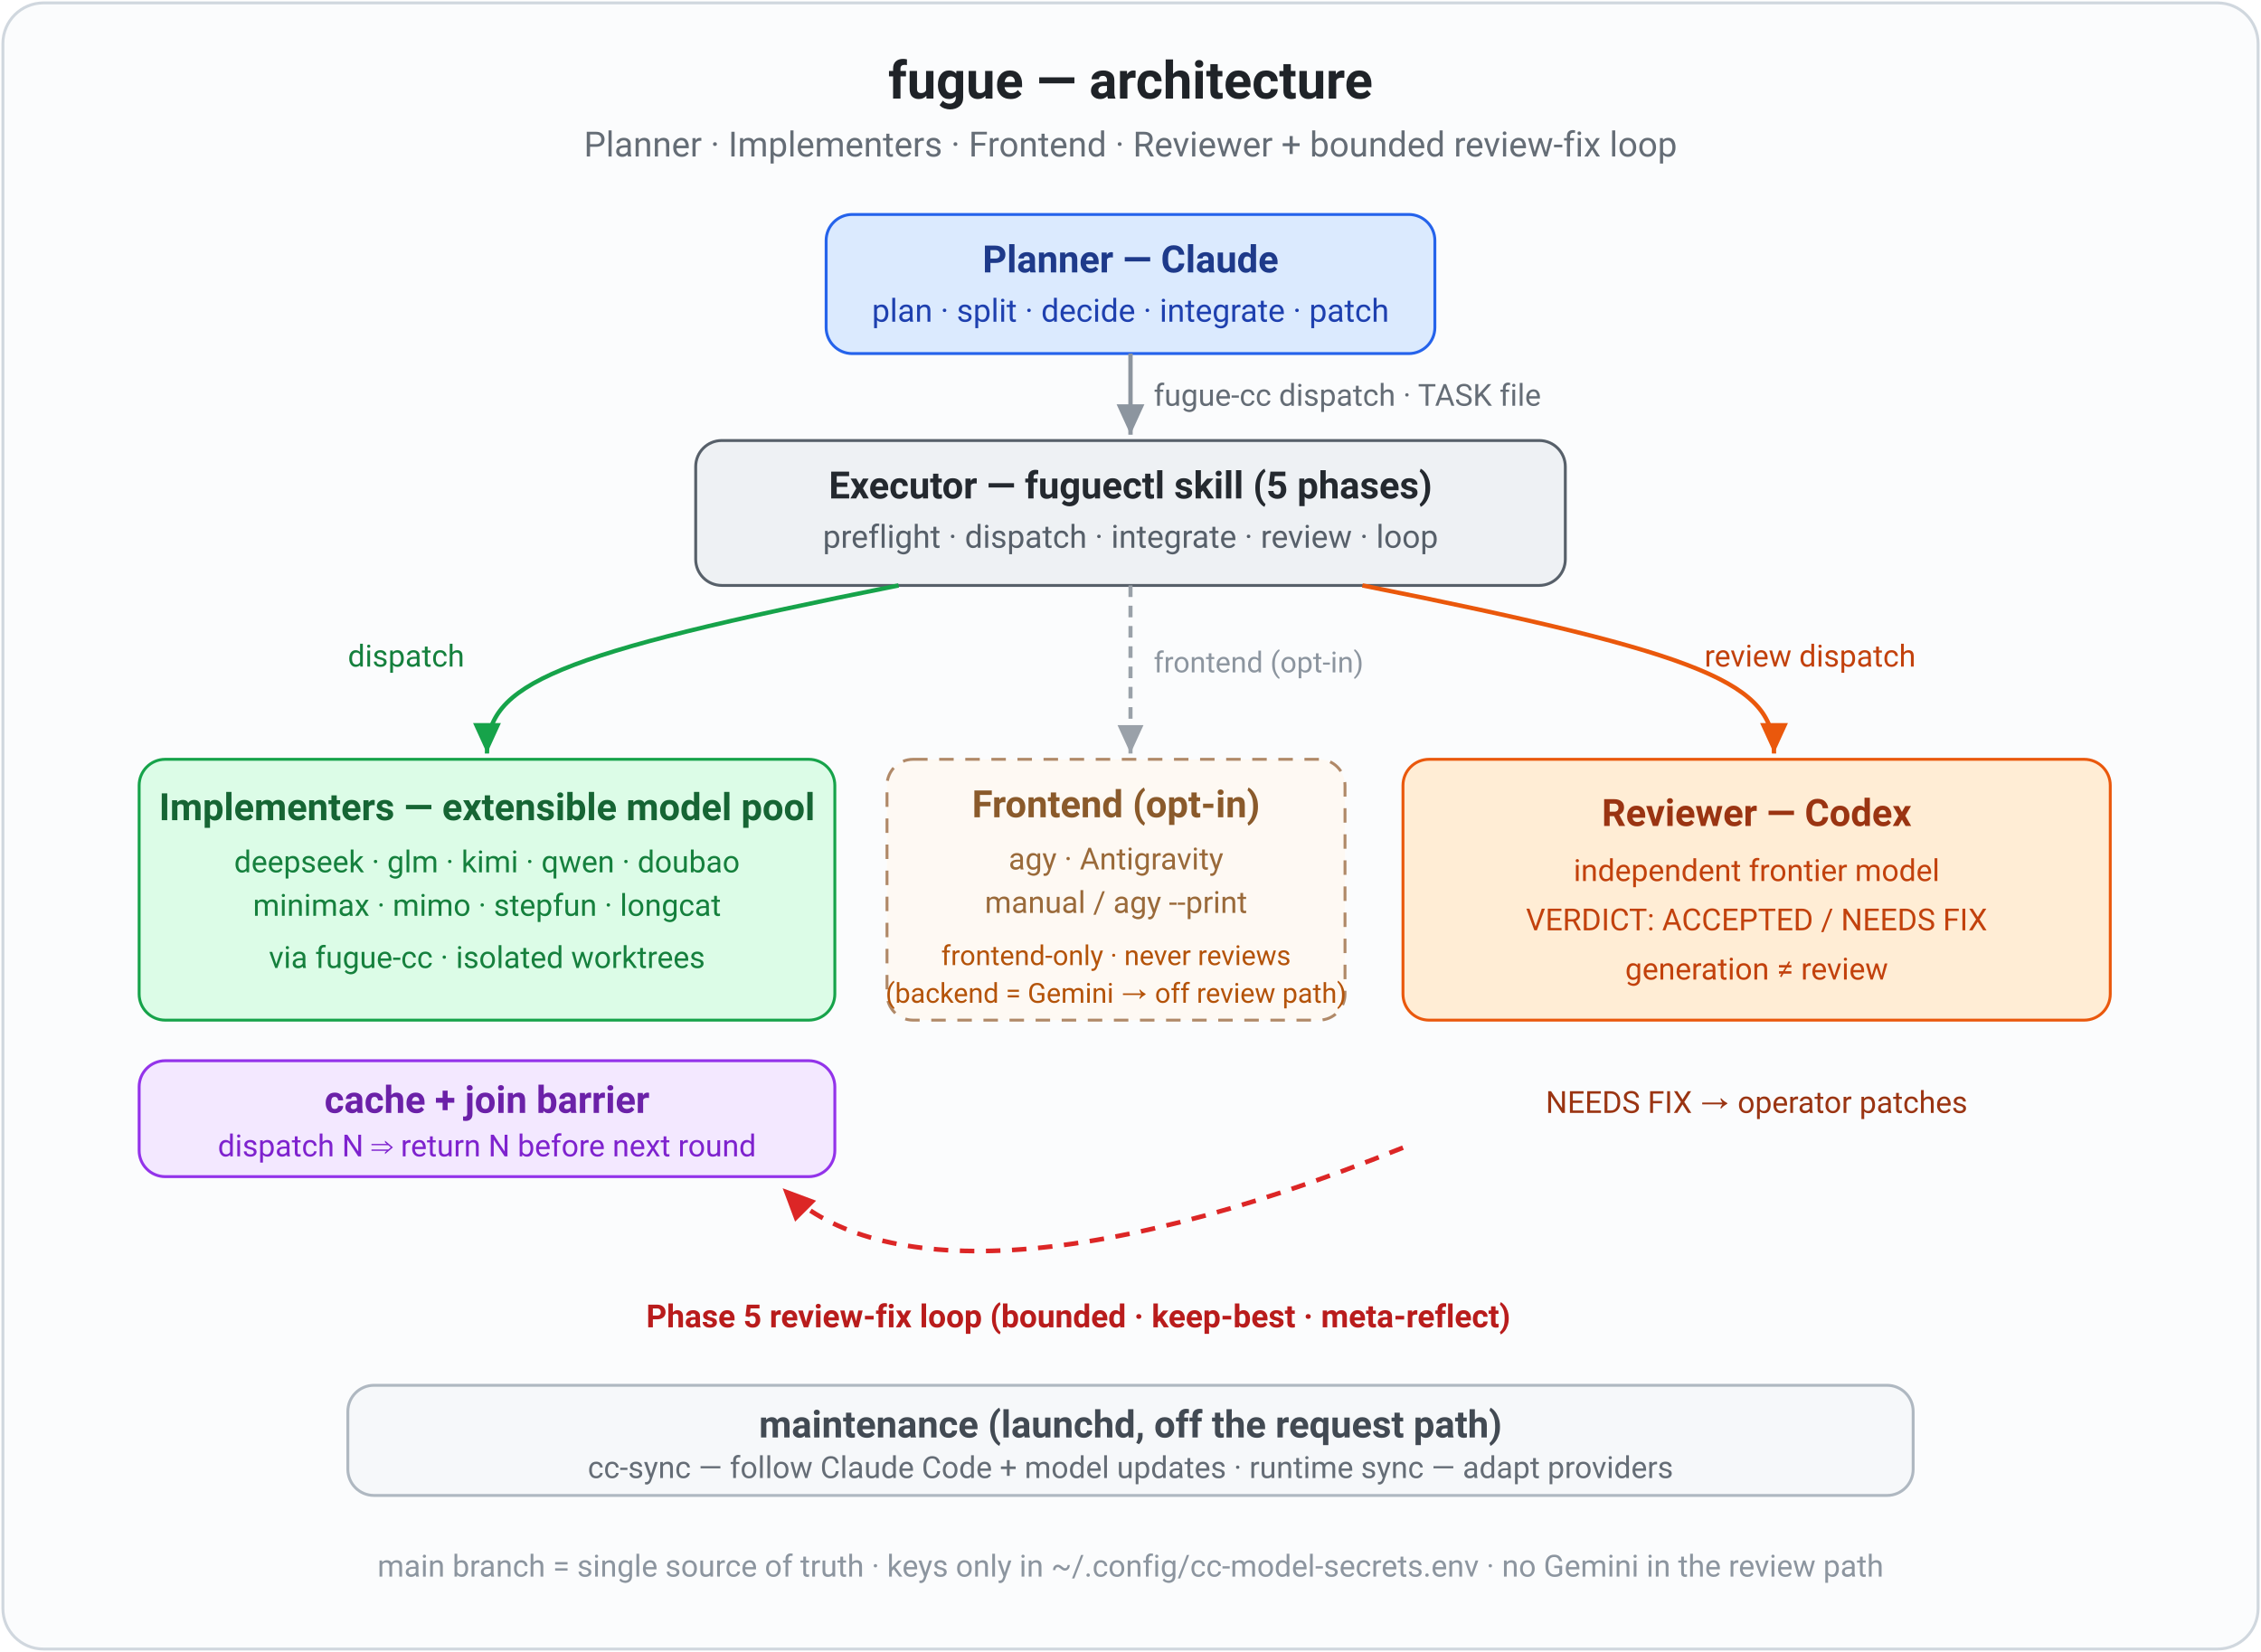
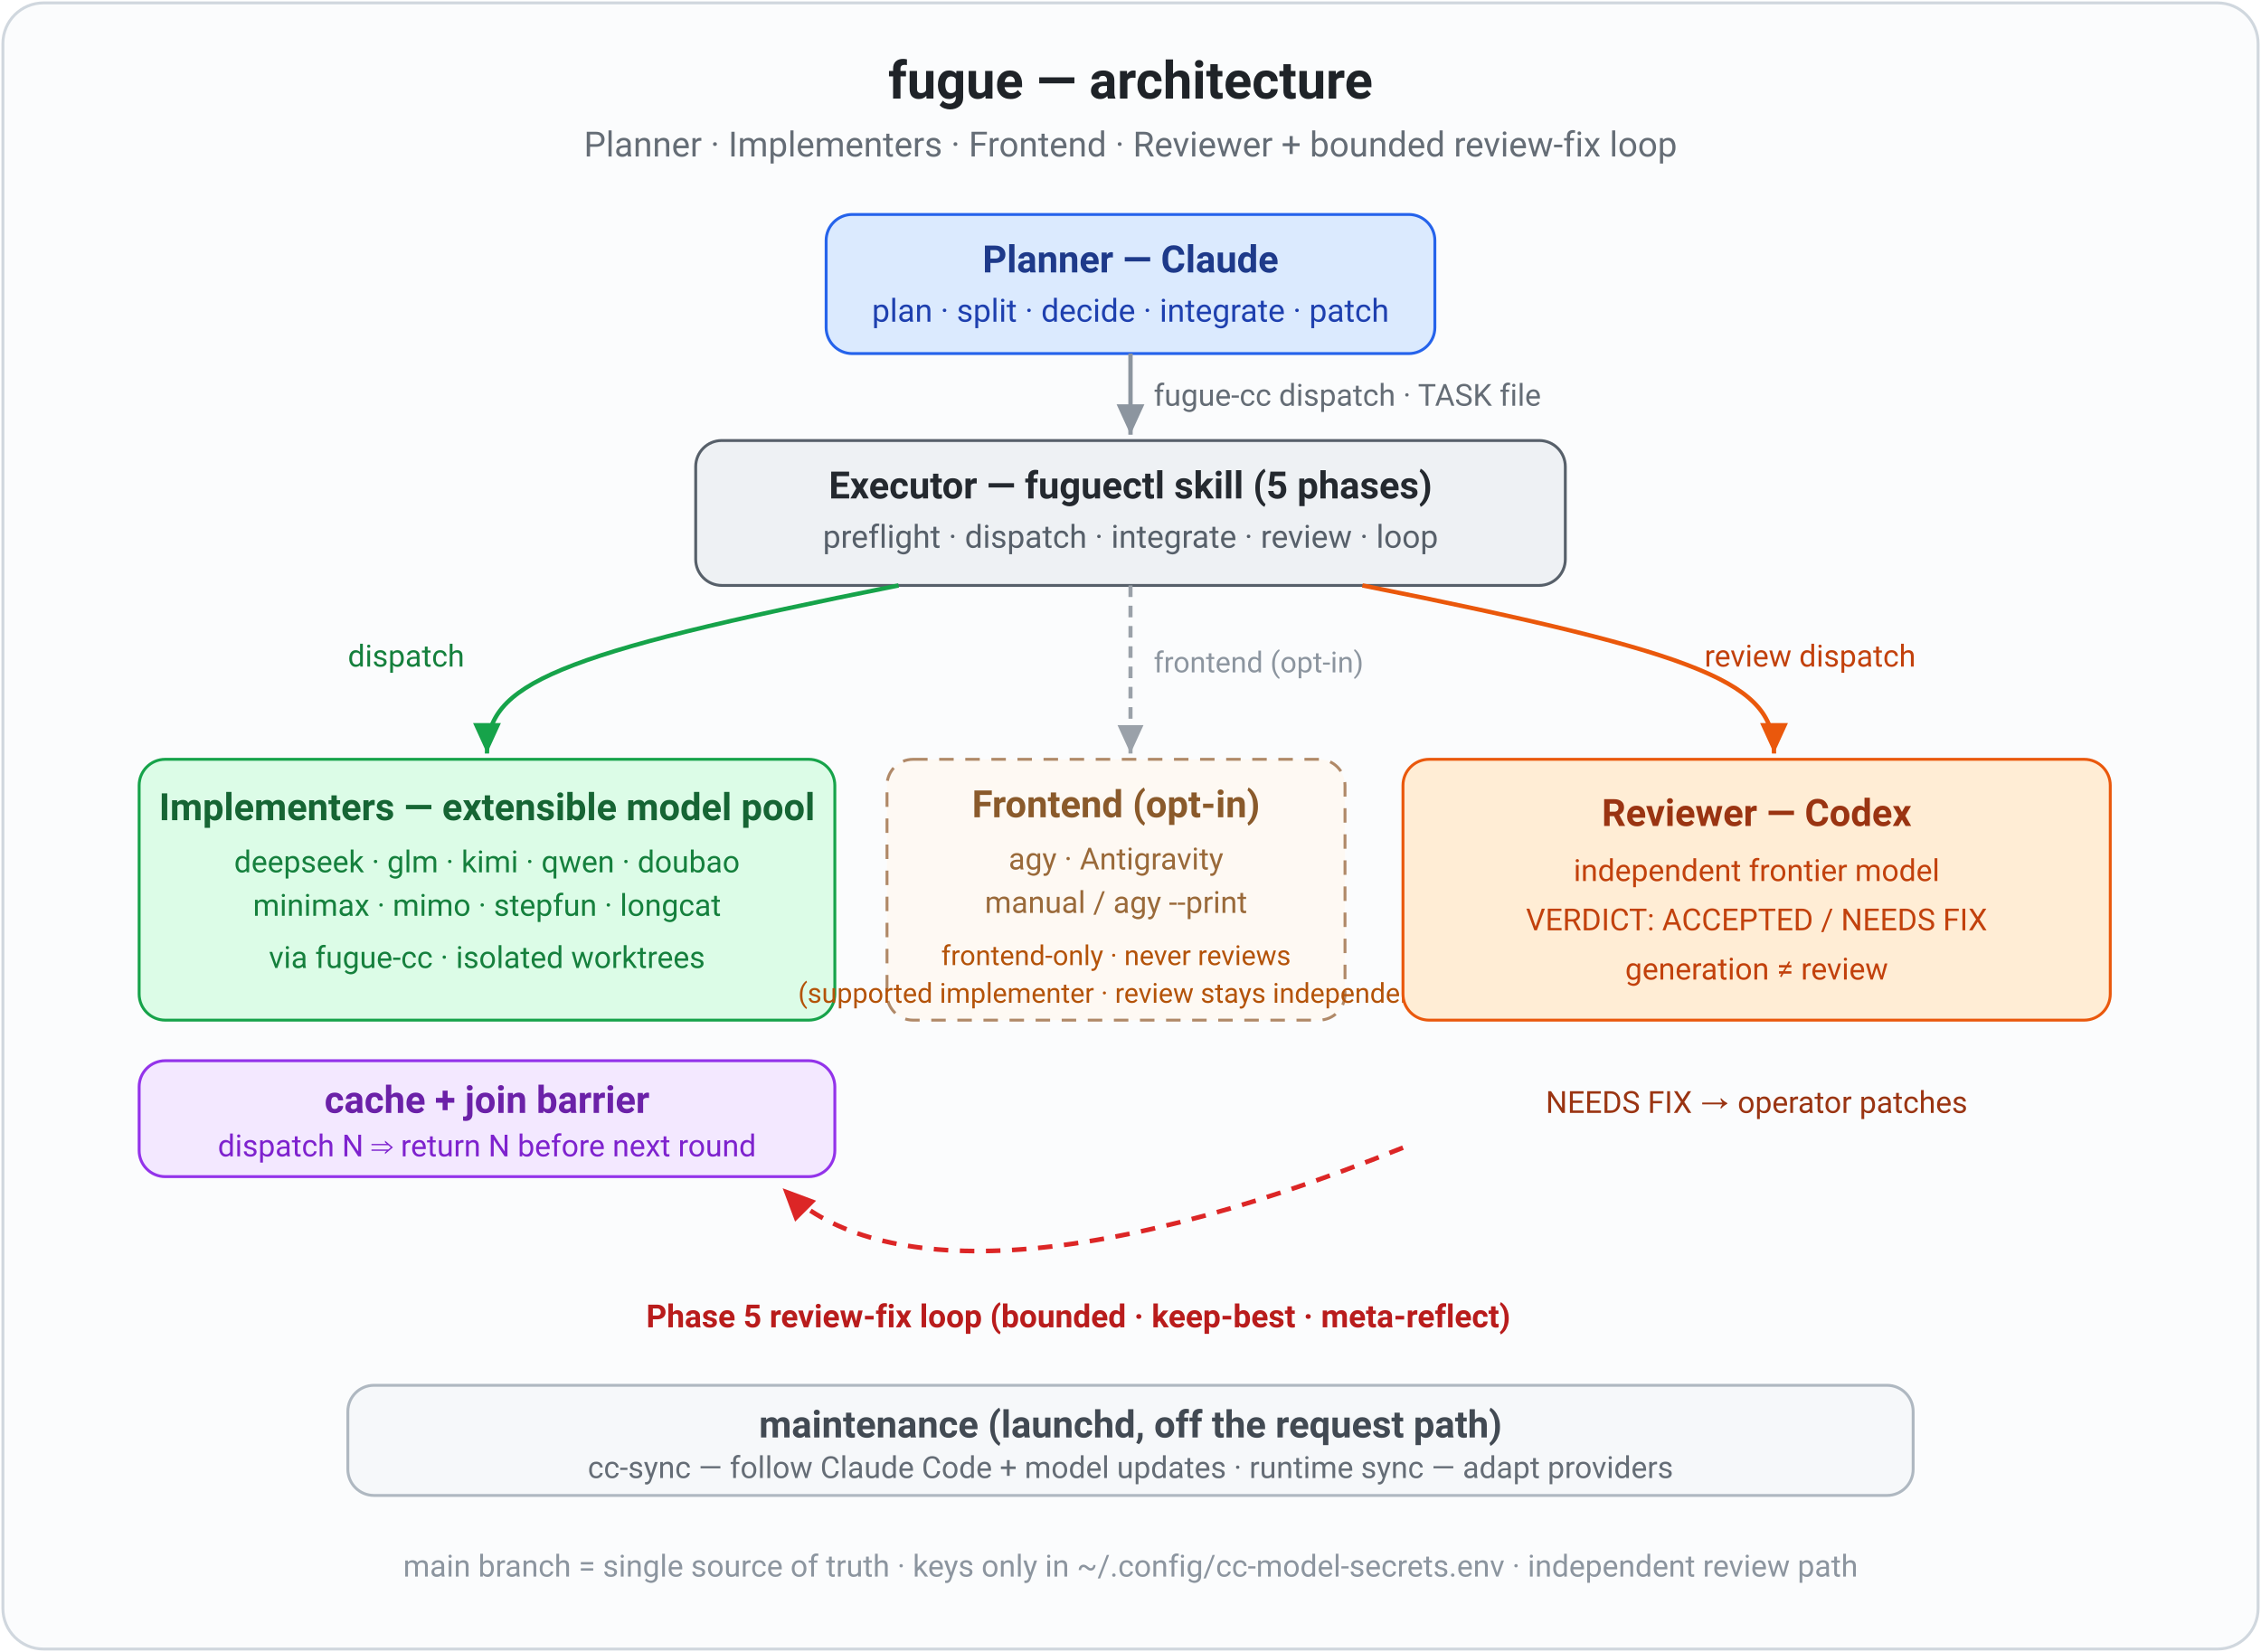
<svg xmlns="http://www.w3.org/2000/svg" viewBox="0 0 780 570" font-family="-apple-system,Segoe UI,Roboto,Helvetica,Arial,sans-serif" font-size="13">
  <rect x="1" y="1" width="778" height="568" rx="14" fill="#fbfcfd" stroke="#d0d7de" />
  <text x="390" y="34" text-anchor="middle" font-size="18" font-weight="700" fill="#1f2328">fugue — architecture</text>
  <text x="390" y="54" text-anchor="middle" font-size="12" fill="#656d76">Planner · Implementers · Frontend · Reviewer + bounded review-fix loop</text>
  <rect x="285" y="74" width="210" height="48" rx="9" fill="#dbeafe" stroke="#2563eb" />
  <text x="390" y="94" text-anchor="middle" font-weight="700" fill="#1e3a8a">Planner — Claude</text>
  <text x="390" y="111" text-anchor="middle" font-size="11" fill="#1e40af">plan · split · decide · integrate · patch</text>
  <line x1="390" y1="122" x2="390" y2="150" stroke="#8c959f" stroke-width="1.5" marker-end="url(#a)" />
  <text x="398" y="140" font-size="10.5" fill="#656d76">fugue-cc dispatch · TASK file</text>
  <rect x="240" y="152" width="300" height="50" rx="9" fill="#eef1f4" stroke="#57606a" />
  <text x="390" y="172" text-anchor="middle" font-weight="700" fill="#24292f">Executor — fuguectl skill (5 phases)</text>
  <text x="390" y="189" text-anchor="middle" font-size="11" fill="#57606a">preflight · dispatch · integrate · review · loop</text>
  <path d="M310 202 C190 226, 168 236, 168 260" fill="none" stroke="#16a34a" stroke-width="1.5" marker-end="url(#g)" />
  <text x="120" y="230" font-size="10.5" fill="#15803d">dispatch</text>
  <line x1="390" y1="202" x2="390" y2="260" stroke="#9aa1a9" stroke-width="1.4" stroke-dasharray="4 3" marker-end="url(#m)" />
  <text x="398" y="232" font-size="10" fill="#8c959f">frontend (opt-in)</text>
  <path d="M470 202 C590 226, 612 236, 612 260" fill="none" stroke="#ea580c" stroke-width="1.5" marker-end="url(#o)" />
  <text x="588" y="230" font-size="10.5" fill="#c2410c">review dispatch</text>
  <rect x="48" y="262" width="240" height="90" rx="9" fill="#dcfce7" stroke="#16a34a" />
  <text x="168" y="283" text-anchor="middle" font-weight="700" fill="#166534">Implementers — extensible model pool</text>
  <text x="168" y="301" text-anchor="middle" font-size="10.5" fill="#15803d">deepseek · glm · kimi · qwen · doubao</text>
  <text x="168" y="316" text-anchor="middle" font-size="10.5" fill="#15803d">minimax · mimo · stepfun · longcat</text>
  <text x="168" y="334" text-anchor="middle" font-size="10.5" fill="#15803d">via fugue-cc · isolated worktrees</text>
  <rect x="306" y="262" width="158" height="90" rx="9" fill="#fef9f3" stroke="#b08968" stroke-dasharray="5 4" />
  <text x="385" y="282" text-anchor="middle" font-weight="700" fill="#8a5a2b">Frontend (opt-in)</text>
  <text x="385" y="300" text-anchor="middle" font-size="10.5" fill="#9a6a3a">agy · Antigravity</text>
  <text x="385" y="315" text-anchor="middle" font-size="10.5" fill="#9a6a3a">manual / agy --print</text>
  <text x="385" y="333" text-anchor="middle" font-size="9.5" fill="#b45309">frontend-only · never reviews</text>
-   <text x="385" y="346" text-anchor="middle" font-size="9.5" fill="#b45309">(backend = Gemini → off review path)</text>
+   <text x="385" y="346" text-anchor="middle" font-size="9.5" fill="#b45309">(supported implementer · review stays independent)</text>
  <rect x="484" y="262" width="244" height="90" rx="9" fill="#ffedd5" stroke="#ea580c" />
  <text x="606" y="285" text-anchor="middle" font-weight="700" fill="#9a3412">Reviewer — Codex</text>
  <text x="606" y="304" text-anchor="middle" font-size="10.5" fill="#c2410c">independent frontier model</text>
  <text x="606" y="321" text-anchor="middle" font-size="10.5" fill="#c2410c">VERDICT: ACCEPTED / NEEDS FIX</text>
  <text x="606" y="338" text-anchor="middle" font-size="10.5" fill="#c2410c">generation ≠ review</text>
  <rect x="48" y="366" width="240" height="40" rx="9" fill="#f3e8ff" stroke="#9333ea" />
  <text x="168" y="384" text-anchor="middle" font-weight="600" fill="#6b21a8">cache + join barrier</text>
  <text x="168" y="399" text-anchor="middle" font-size="10.5" fill="#7e22ce">dispatch N ⇒ return N before next round</text>
  <path d="M484 396 C370 442, 300 440, 270 410" fill="none" stroke="#dc2626" stroke-width="1.6" stroke-dasharray="5 4" marker-end="url(#r)" />
  <text x="372" y="458" text-anchor="middle" font-size="11" fill="#b91c1c" font-weight="600">Phase 5 review-fix loop (bounded · keep-best · meta-reflect)</text>
  <text x="606" y="384" text-anchor="middle" font-size="10.5" fill="#9a3412">NEEDS FIX → operator patches</text>
  <rect x="120" y="478" width="540" height="38" rx="9" fill="#f6f8fa" stroke="#afb8c1" />
  <text x="390" y="496" text-anchor="middle" font-weight="600" fill="#424a53">maintenance (launchd, off the request path)</text>
  <text x="390" y="510" text-anchor="middle" font-size="10.5" fill="#656d76">cc-sync — follow Claude Code + model updates   ·   runtime sync — adapt providers</text>
-   <text x="390" y="544" text-anchor="middle" font-size="10.5" fill="#8c959f">main branch = single source of truth · keys only in ~/.config/cc-model-secrets.env · no Gemini in the review path</text>
+   <text x="390" y="544" text-anchor="middle" font-size="10.5" fill="#8c959f">main branch = single source of truth · keys only in ~/.config/cc-model-secrets.env · independent review path</text>
  <defs>
    <marker id="a" markerWidth="9" markerHeight="9" refX="7" refY="3.2" orient="auto">
      <path d="M0,0 L7,3.2 L0,6.4 z" fill="#8c959f" />
    </marker>
    <marker id="g" markerWidth="9" markerHeight="9" refX="7" refY="3.2" orient="auto">
      <path d="M0,0 L7,3.2 L0,6.4 z" fill="#16a34a" />
    </marker>
    <marker id="m" markerWidth="9" markerHeight="9" refX="7" refY="3.2" orient="auto">
      <path d="M0,0 L7,3.2 L0,6.4 z" fill="#9aa1a9" />
    </marker>
    <marker id="o" markerWidth="9" markerHeight="9" refX="7" refY="3.2" orient="auto">
      <path d="M0,0 L7,3.2 L0,6.4 z" fill="#ea580c" />
    </marker>
    <marker id="r" markerWidth="9" markerHeight="9" refX="7" refY="3.2" orient="auto">
      <path d="M0,0 L7,3.2 L0,6.4 z" fill="#dc2626" />
    </marker>
  </defs>
</svg>
